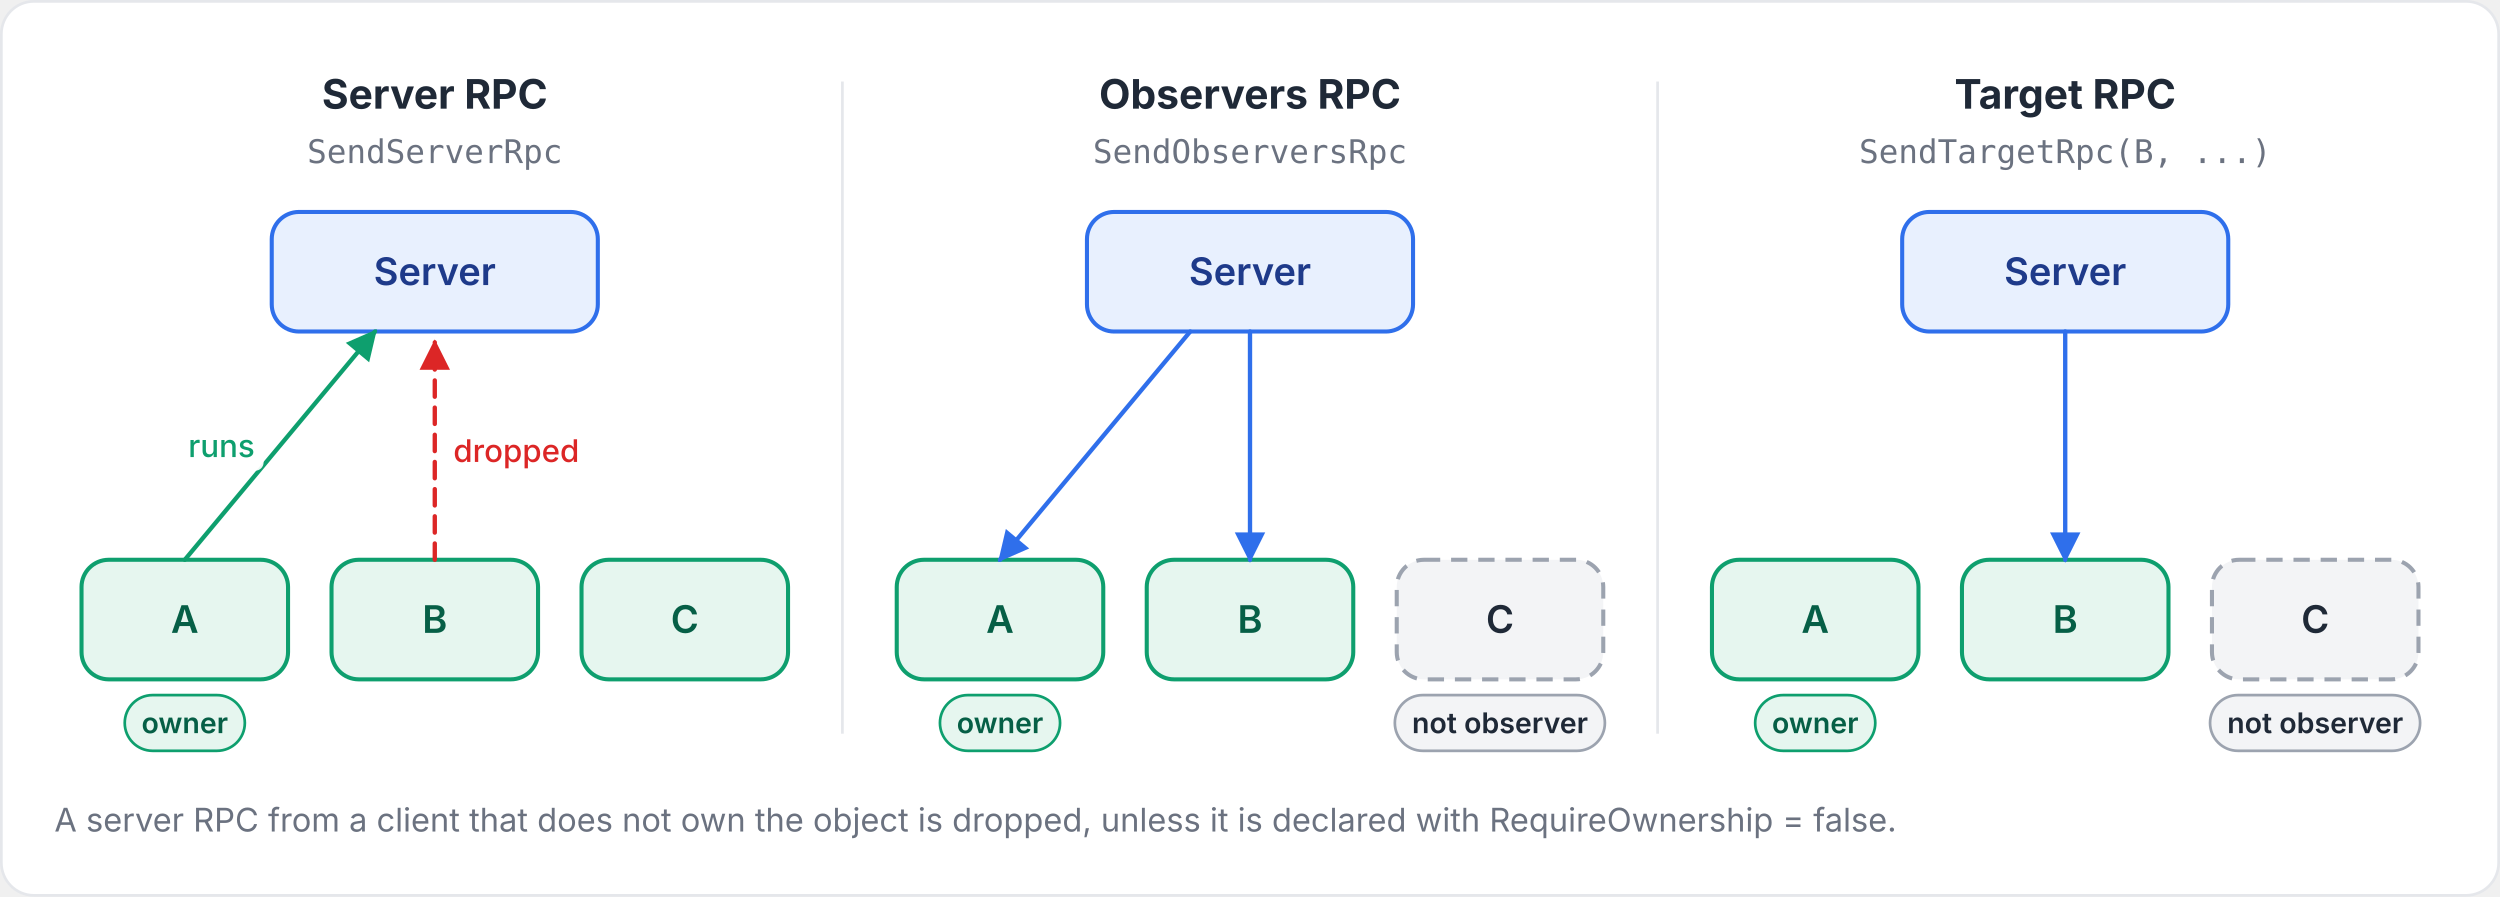
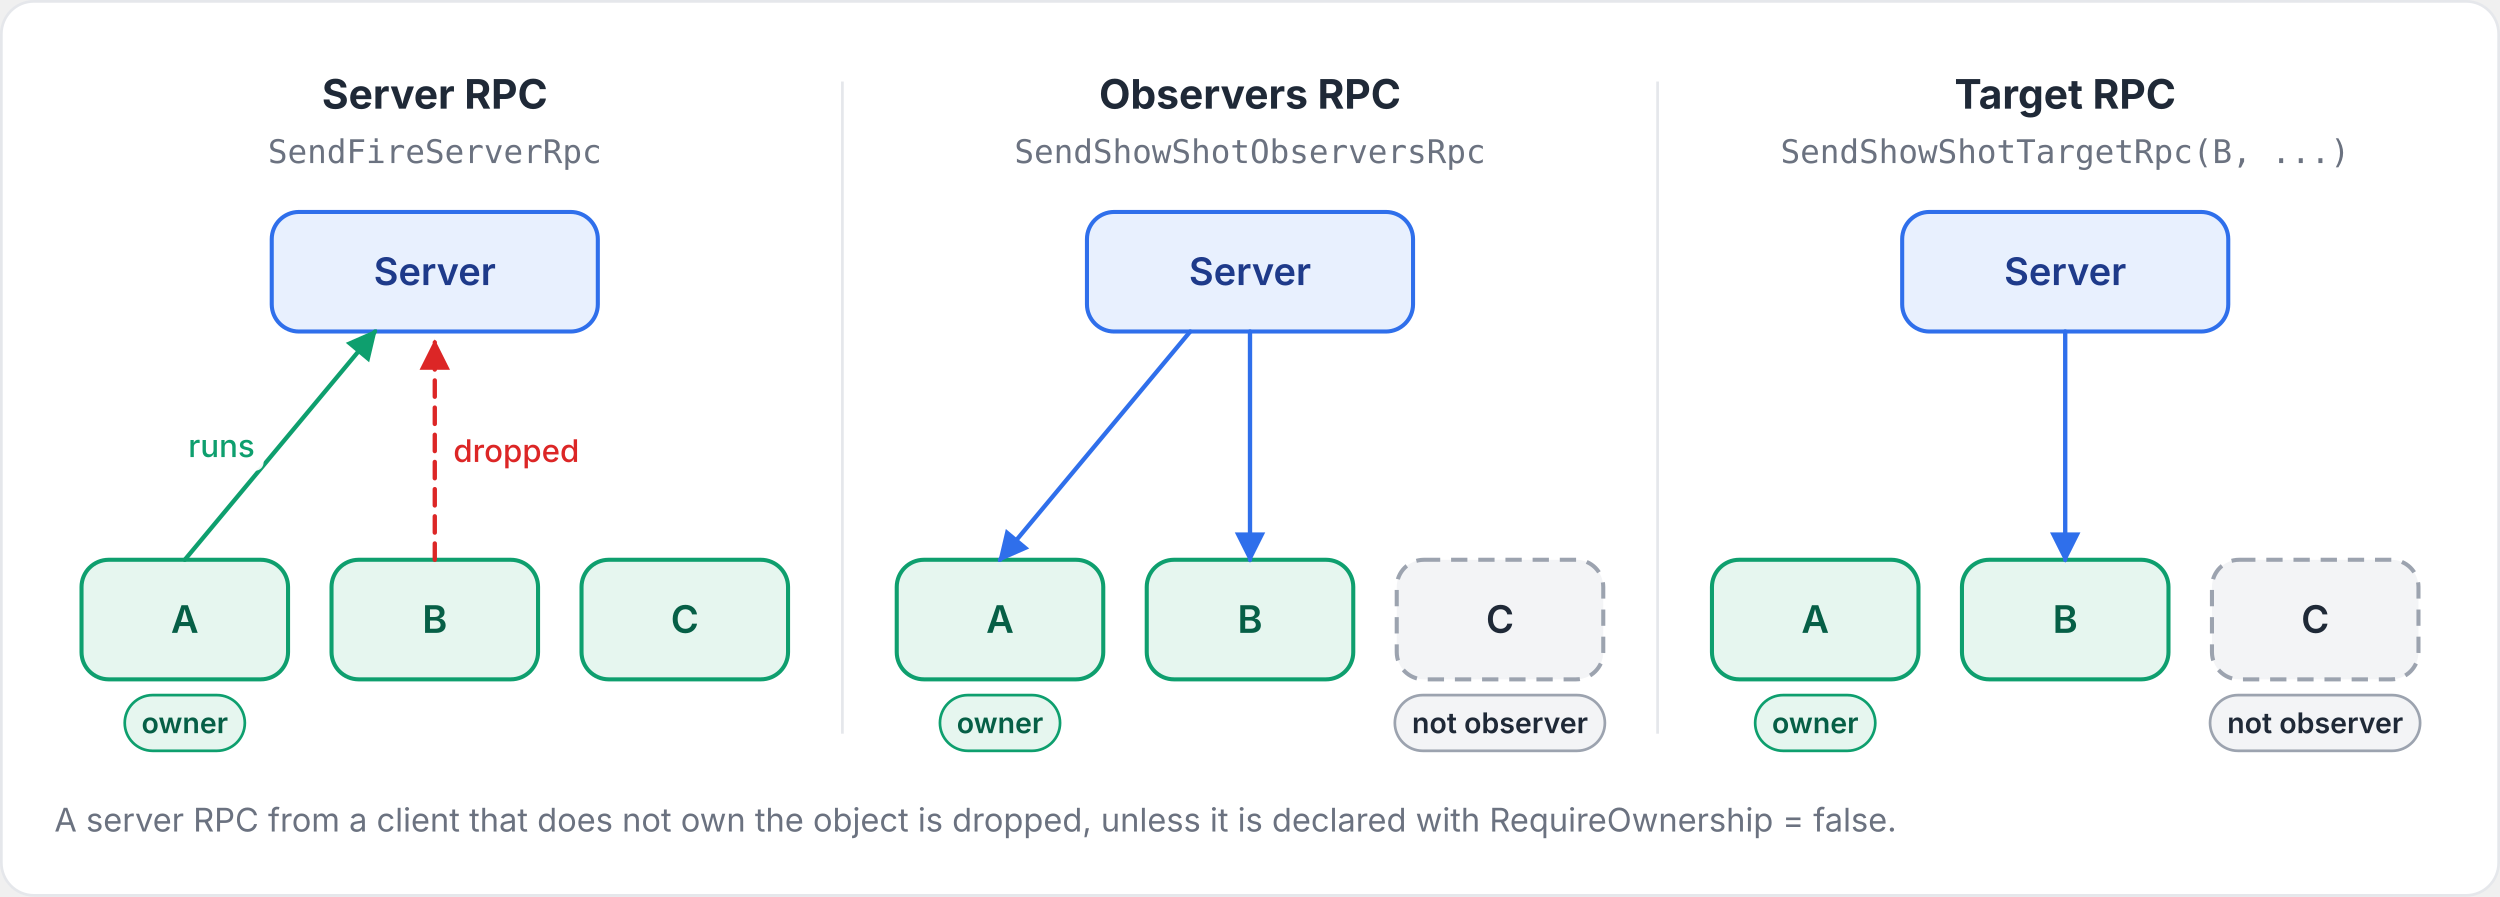
<svg xmlns="http://www.w3.org/2000/svg" width="920" height="330" viewBox="0 0 920 330" role="img" aria-label="The three kinds of RPC">
  <defs>
    <marker id="arrow-0E9F6E" viewBox="0 0 10 10" refX="9" refY="5" markerWidth="7" markerHeight="7" orient="auto-start-reverse">
      <path d="M 0 0 L 10 5 L 0 10 z" fill="#0E9F6E" />
    </marker>
    <marker id="arrow-2F6FEB" viewBox="0 0 10 10" refX="9" refY="5" markerWidth="7" markerHeight="7" orient="auto-start-reverse">
      <path d="M 0 0 L 10 5 L 0 10 z" fill="#2F6FEB" />
    </marker>
    <marker id="arrow-DC2626" viewBox="0 0 10 10" refX="9" refY="5" markerWidth="7" markerHeight="7" orient="auto-start-reverse">
      <path d="M 0 0 L 10 5 L 0 10 z" fill="#DC2626" />
    </marker>
  </defs>
  <rect x="0.5" y="0.5" width="919" height="329" rx="12" fill="#FFFFFF" stroke="#E5E7EB" />
  <text x="160.0" y="40.0" font-family="Inter, 'Segoe UI', Roboto, 'Helvetica Neue', Arial, sans-serif" font-size="15" font-weight="700" fill="#1F2937" text-anchor="middle">Server RPC</text>
-   <text x="160.0" y="60.0" font-family="'JetBrains Mono', 'Cascadia Mono', Consolas, Menlo, monospace" font-size="12" font-weight="500" fill="#6B7280" text-anchor="middle">SendServerRpc</text>
+   <text x="160.0" y="60.0" font-family="'JetBrains Mono', 'Cascadia Mono', Consolas, Menlo, monospace" font-size="12" font-weight="500" fill="#6B7280" text-anchor="middle">SendFireServerRpc</text>
  <rect x="100.0" y="78.0" width="120.0" height="44.0" rx="10" fill="#E8F0FE" stroke="#2F6FEB" stroke-width="1.5" />
  <text x="160.0" y="104.9" font-family="Inter, 'Segoe UI', Roboto, 'Helvetica Neue', Arial, sans-serif" font-size="14" font-weight="600" fill="#1E3A8A" text-anchor="middle">Server</text>
  <rect x="30.0" y="206.0" width="76.0" height="44.0" rx="10" fill="#E6F6EF" stroke="#0E9F6E" stroke-width="1.5" />
  <text x="68.0" y="232.9" font-family="Inter, 'Segoe UI', Roboto, 'Helvetica Neue', Arial, sans-serif" font-size="14" font-weight="600" fill="#065F46" text-anchor="middle">A</text>
  <rect x="122.0" y="206.0" width="76.0" height="44.0" rx="10" fill="#E6F6EF" stroke="#0E9F6E" stroke-width="1.5" />
  <text x="160.0" y="232.9" font-family="Inter, 'Segoe UI', Roboto, 'Helvetica Neue', Arial, sans-serif" font-size="14" font-weight="600" fill="#065F46" text-anchor="middle">B</text>
  <rect x="214.0" y="206.0" width="76.0" height="44.0" rx="10" fill="#E6F6EF" stroke="#0E9F6E" stroke-width="1.5" />
  <text x="252.0" y="232.9" font-family="Inter, 'Segoe UI', Roboto, 'Helvetica Neue', Arial, sans-serif" font-size="14" font-weight="600" fill="#065F46" text-anchor="middle">C</text>
  <rect x="45.9" y="255.8" width="44.2" height="20.5" rx="10.25" fill="#E6F6EF" stroke="#0E9F6E" stroke-width="1" />
  <text x="68.0" y="269.8" font-family="Inter, 'Segoe UI', Roboto, 'Helvetica Neue', Arial, sans-serif" font-size="10.5" font-weight="600" fill="#065F46" text-anchor="middle">owner</text>
  <path d="M 68.0 206.0 L 138.0 122.0" fill="none" stroke="#0E9F6E" stroke-width="1.6" stroke-linejoin="round" stroke-linecap="round" marker-end="url(#arrow-0E9F6E)" />
  <rect x="65.9" y="156.7" width="31.1" height="16.5" rx="3" fill="#FFFFFF" fill-opacity="0.92" />
  <text x="81.5" y="168.2" font-family="Inter, 'Segoe UI', Roboto, 'Helvetica Neue', Arial, sans-serif" font-size="11.5" font-weight="500" fill="#0E9F6E" text-anchor="middle">runs</text>
  <path d="M 160.0 206.0 L 160.0 126.0" fill="none" stroke="#DC2626" stroke-width="1.6" stroke-linejoin="round" stroke-linecap="round" stroke-dasharray="6 4" marker-end="url(#arrow-DC2626)" />
  <rect x="165.0" y="158.5" width="50.1" height="16.5" rx="3" fill="#FFFFFF" fill-opacity="0.92" />
  <text x="190.0" y="170.0" font-family="Inter, 'Segoe UI', Roboto, 'Helvetica Neue', Arial, sans-serif" font-size="11.5" font-weight="500" fill="#DC2626" text-anchor="middle">dropped</text>
  <line x1="310.0" y1="30.0" x2="310.0" y2="270.0" stroke="#E5E7EB" stroke-width="1" />
  <text x="460.0" y="40.0" font-family="Inter, 'Segoe UI', Roboto, 'Helvetica Neue', Arial, sans-serif" font-size="15" font-weight="700" fill="#1F2937" text-anchor="middle">Observers RPC</text>
-   <text x="460.0" y="60.0" font-family="'JetBrains Mono', 'Cascadia Mono', Consolas, Menlo, monospace" font-size="12" font-weight="500" fill="#6B7280" text-anchor="middle">SendObserversRpc</text>
+   <text x="460.0" y="60.0" font-family="'JetBrains Mono', 'Cascadia Mono', Consolas, Menlo, monospace" font-size="12" font-weight="500" fill="#6B7280" text-anchor="middle">SendShowShotObserversRpc</text>
  <rect x="400.0" y="78.0" width="120.0" height="44.0" rx="10" fill="#E8F0FE" stroke="#2F6FEB" stroke-width="1.5" />
  <text x="460.0" y="104.9" font-family="Inter, 'Segoe UI', Roboto, 'Helvetica Neue', Arial, sans-serif" font-size="14" font-weight="600" fill="#1E3A8A" text-anchor="middle">Server</text>
  <rect x="330.0" y="206.0" width="76.0" height="44.0" rx="10" fill="#E6F6EF" stroke="#0E9F6E" stroke-width="1.5" />
  <text x="368.0" y="232.9" font-family="Inter, 'Segoe UI', Roboto, 'Helvetica Neue', Arial, sans-serif" font-size="14" font-weight="600" fill="#065F46" text-anchor="middle">A</text>
  <rect x="422.0" y="206.0" width="76.0" height="44.0" rx="10" fill="#E6F6EF" stroke="#0E9F6E" stroke-width="1.5" />
  <text x="460.0" y="232.9" font-family="Inter, 'Segoe UI', Roboto, 'Helvetica Neue', Arial, sans-serif" font-size="14" font-weight="600" fill="#065F46" text-anchor="middle">B</text>
  <rect x="514.0" y="206.0" width="76.0" height="44.0" rx="10" fill="#F3F4F6" stroke="#9CA3AF" stroke-width="1.5" stroke-dasharray="6 4" />
  <text x="552.0" y="232.9" font-family="Inter, 'Segoe UI', Roboto, 'Helvetica Neue', Arial, sans-serif" font-size="14" font-weight="600" fill="#1F2937" text-anchor="middle">C</text>
  <rect x="345.9" y="255.8" width="44.2" height="20.5" rx="10.25" fill="#E6F6EF" stroke="#0E9F6E" stroke-width="1" />
  <text x="368.0" y="269.8" font-family="Inter, 'Segoe UI', Roboto, 'Helvetica Neue', Arial, sans-serif" font-size="10.5" font-weight="600" fill="#065F46" text-anchor="middle">owner</text>
  <rect x="513.3" y="255.8" width="77.3" height="20.5" rx="10.25" fill="#F3F4F6" stroke="#9CA3AF" stroke-width="1" />
  <text x="552.0" y="269.8" font-family="Inter, 'Segoe UI', Roboto, 'Helvetica Neue', Arial, sans-serif" font-size="10.5" font-weight="600" fill="#1F2937" text-anchor="middle">not observer</text>
  <path d="M 438.0 122.0 L 368.0 206.0" fill="none" stroke="#2F6FEB" stroke-width="1.6" stroke-linejoin="round" stroke-linecap="round" marker-end="url(#arrow-2F6FEB)" />
  <path d="M 460.0 122.0 L 460.0 206.0" fill="none" stroke="#2F6FEB" stroke-width="1.6" stroke-linejoin="round" stroke-linecap="round" marker-end="url(#arrow-2F6FEB)" />
  <line x1="610.0" y1="30.0" x2="610.0" y2="270.0" stroke="#E5E7EB" stroke-width="1" />
  <text x="760.0" y="40.0" font-family="Inter, 'Segoe UI', Roboto, 'Helvetica Neue', Arial, sans-serif" font-size="15" font-weight="700" fill="#1F2937" text-anchor="middle">Target RPC</text>
-   <text x="760.0" y="60.0" font-family="'JetBrains Mono', 'Cascadia Mono', Consolas, Menlo, monospace" font-size="12" font-weight="500" fill="#6B7280" text-anchor="middle">SendTargetRpc(B, ...)</text>
+   <text x="760.0" y="60.0" font-family="'JetBrains Mono', 'Cascadia Mono', Consolas, Menlo, monospace" font-size="12" font-weight="500" fill="#6B7280" text-anchor="middle">SendShowShotTargetRpc(B, ...)</text>
  <rect x="700.0" y="78.0" width="120.0" height="44.0" rx="10" fill="#E8F0FE" stroke="#2F6FEB" stroke-width="1.5" />
  <text x="760.0" y="104.9" font-family="Inter, 'Segoe UI', Roboto, 'Helvetica Neue', Arial, sans-serif" font-size="14" font-weight="600" fill="#1E3A8A" text-anchor="middle">Server</text>
  <rect x="630.0" y="206.0" width="76.0" height="44.0" rx="10" fill="#E6F6EF" stroke="#0E9F6E" stroke-width="1.5" />
  <text x="668.0" y="232.9" font-family="Inter, 'Segoe UI', Roboto, 'Helvetica Neue', Arial, sans-serif" font-size="14" font-weight="600" fill="#065F46" text-anchor="middle">A</text>
  <rect x="722.0" y="206.0" width="76.0" height="44.0" rx="10" fill="#E6F6EF" stroke="#0E9F6E" stroke-width="1.5" />
  <text x="760.0" y="232.9" font-family="Inter, 'Segoe UI', Roboto, 'Helvetica Neue', Arial, sans-serif" font-size="14" font-weight="600" fill="#065F46" text-anchor="middle">B</text>
  <rect x="814.0" y="206.0" width="76.0" height="44.0" rx="10" fill="#F3F4F6" stroke="#9CA3AF" stroke-width="1.5" stroke-dasharray="6 4" />
  <text x="852.0" y="232.9" font-family="Inter, 'Segoe UI', Roboto, 'Helvetica Neue', Arial, sans-serif" font-size="14" font-weight="600" fill="#1F2937" text-anchor="middle">C</text>
  <rect x="645.9" y="255.8" width="44.2" height="20.5" rx="10.25" fill="#E6F6EF" stroke="#0E9F6E" stroke-width="1" />
  <text x="668.0" y="269.8" font-family="Inter, 'Segoe UI', Roboto, 'Helvetica Neue', Arial, sans-serif" font-size="10.5" font-weight="600" fill="#065F46" text-anchor="middle">owner</text>
  <rect x="813.3" y="255.8" width="77.3" height="20.5" rx="10.25" fill="#F3F4F6" stroke="#9CA3AF" stroke-width="1" />
  <text x="852.0" y="269.8" font-family="Inter, 'Segoe UI', Roboto, 'Helvetica Neue', Arial, sans-serif" font-size="10.5" font-weight="600" fill="#1F2937" text-anchor="middle">not observer</text>
  <path d="M 760.0 122.0 L 760.0 206.0" fill="none" stroke="#2F6FEB" stroke-width="1.6" stroke-linejoin="round" stroke-linecap="round" marker-end="url(#arrow-2F6FEB)" />
  <text x="20.0" y="306.0" font-family="Inter, 'Segoe UI', Roboto, 'Helvetica Neue', Arial, sans-serif" font-size="12" font-weight="400" fill="#6B7280" text-anchor="start">A server RPC from a client that does not own the object is dropped, unless it is declared with RequireOwnership = false.</text>
</svg>
